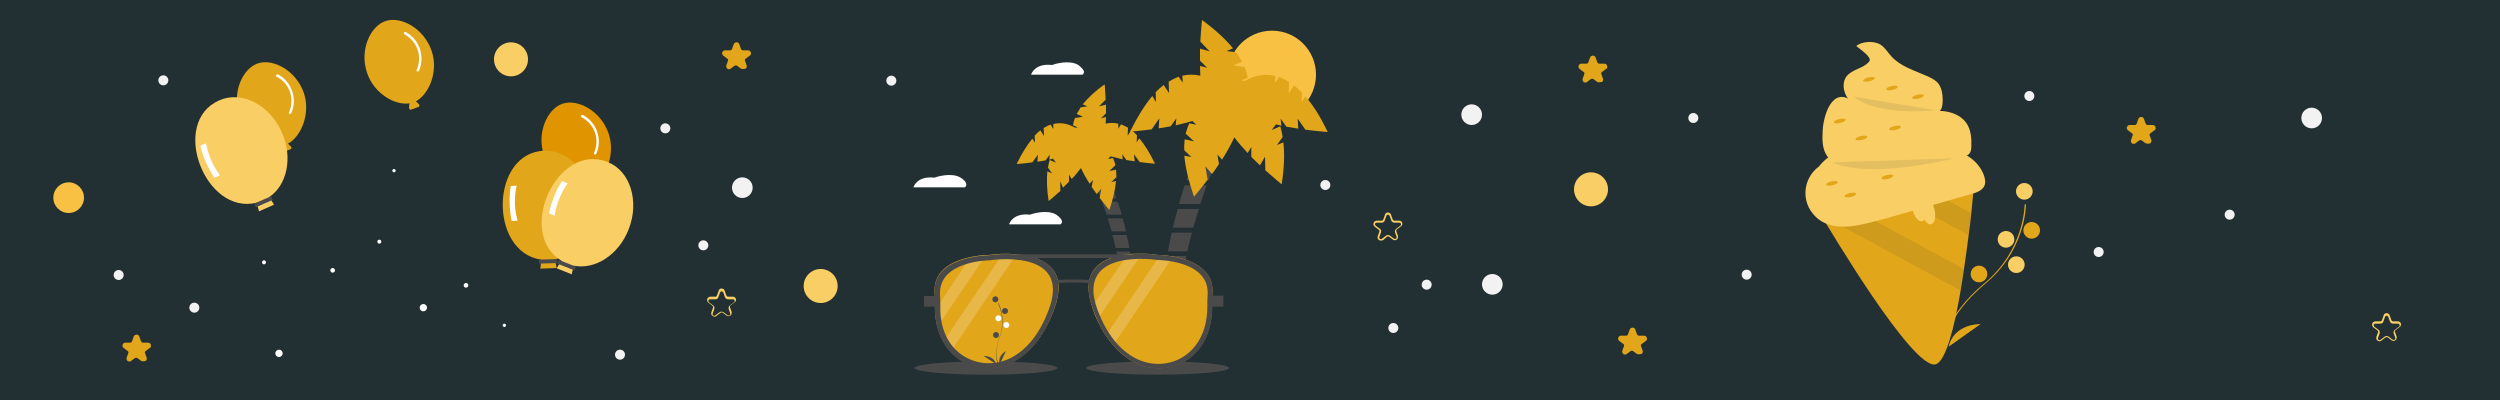
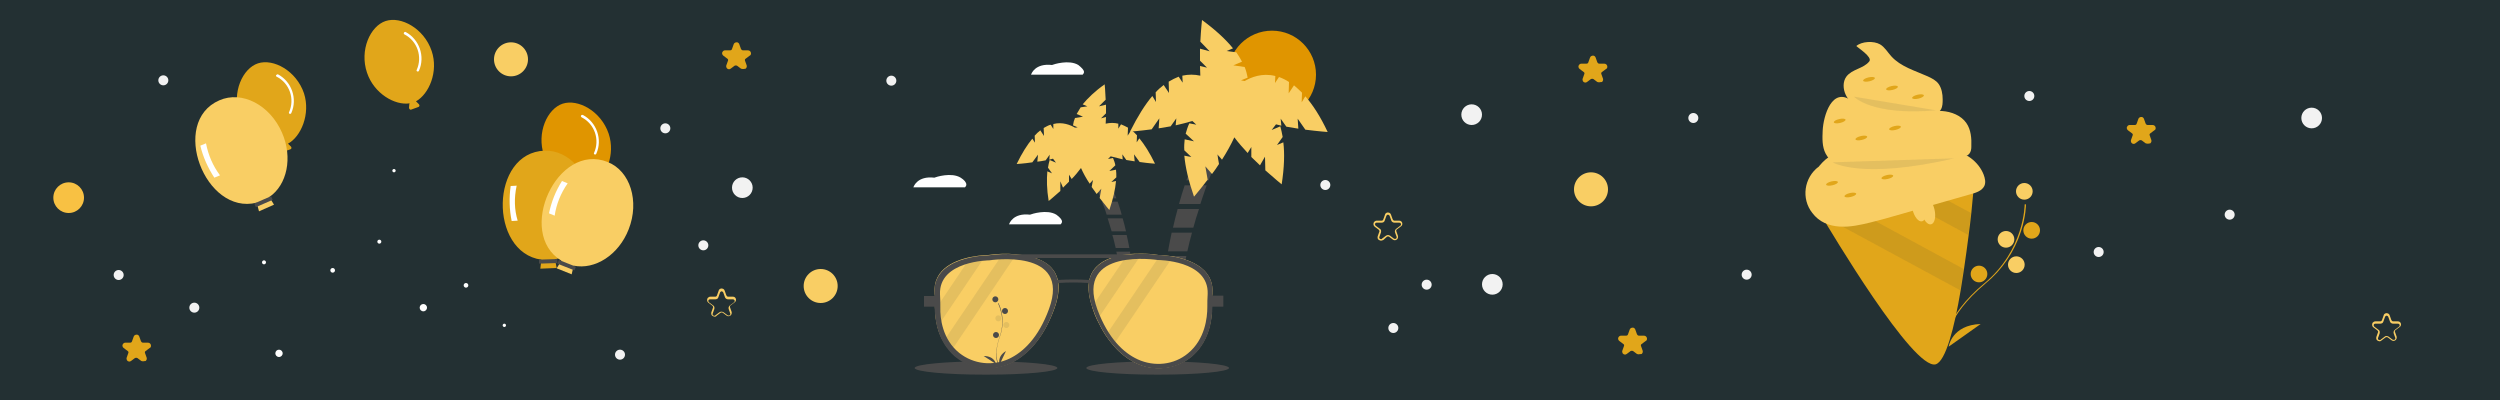
<svg xmlns="http://www.w3.org/2000/svg" version="1.1" id="Ebene_1" x="0px" y="0px" viewBox="0 0 750 120" style="enable-background:new 0 0 750 120;" xml:space="preserve">
  <style type="text/css">
	.st0{fill:#233033;}
	.st1{fill:#F9CE64;}
	.st2{fill:#F2F2F2;}
	.st3{fill:#F8C143;}
	.st4{fill:#E1A61A;}
	.st5{opacity:0.1;fill:#233033;enable-background:new    ;}
- 	.st6{fill:#4A4A4A;}
- 	.st7{opacity:0.2;fill:#FFFFFF;enable-background:new    ;}
+ 	.st6{fill:#E09500;}
+ 	.st7{fill:#4A4A4A;}
	.st8{fill:#FFFFFF;}
- 	.st9{fill:#E09500;}
</style>
  <rect class="st0" width="750" height="120" />
  <circle class="st1" cx="153.3" cy="17.8" r="5.1" />
  <circle class="st2" cx="222.7" cy="56.3" r="3.1" />
  <circle class="st2" cx="58.3" cy="92.3" r="1.5" />
  <circle class="st2" cx="199.6" cy="38.5" r="1.5" />
  <circle class="st2" cx="608.8" cy="28.8" r="1.5" />
  <circle class="st2" cx="267.4" cy="24.2" r="1.5" />
  <circle class="st2" cx="186" cy="106.4" r="1.5" />
  <circle class="st2" cx="211" cy="73.6" r="1.5" />
  <circle class="st2" cx="35.6" cy="82.5" r="1.5" />
  <circle class="st2" cx="49" cy="24.1" r="1.5" />
  <circle class="st3" cx="20.6" cy="59.3" r="4.6" />
  <circle class="st2" cx="441.5" cy="34.4" r="3.1" />
  <circle class="st2" cx="629.6" cy="75.6" r="1.5" />
  <circle class="st2" cx="668.9" cy="64.4" r="1.5" />
  <circle class="st1" cx="246.2" cy="85.8" r="5.1" />
  <circle class="st2" cx="693.5" cy="35.4" r="3.1" />
  <circle class="st2" cx="447.7" cy="85.3" r="3.1" />
  <circle class="st1" cx="477.3" cy="56.8" r="5.1" />
  <circle class="st2" cx="397.6" cy="55.5" r="1.5" />
  <circle class="st2" cx="418" cy="98.4" r="1.5" />
  <circle class="st2" cx="428" cy="85.4" r="1.5" />
  <circle class="st2" cx="508" cy="35.4" r="1.5" />
  <circle class="st2" cx="524" cy="82.4" r="1.5" />
  <g>
    <path class="st4" d="M592.4,53.4c0,0-0.4,4.3-1,10.5c-0.2,2-0.5,4.2-0.8,6.6c-0.4,3.3-0.9,6.7-1.4,10.2c-0.3,2.2-0.7,4.3-1,6.4   c-1.9,11.3-4.5,21.3-7.5,22.2c-6.7,1.8-31.6-40.1-34.4-44.8c-0.2-0.3-0.2-0.4-0.2-0.4L592.4,53.4z" />
    <path class="st5" d="M591.3,63.9c-0.2,2-0.5,4.2-0.8,6.6l-21.6-11.7l9-2.1L591.3,63.9z" />
    <path class="st5" d="M589.1,80.7c-0.3,2.2-0.7,4.3-1,6.4l-41.8-22.6c-0.2-0.3-0.2-0.4-0.2-0.4l8.7-2L589.1,80.7z" />
    <path class="st1" d="M560.8,18.4c-1.7,2.2-5.2,2.3-6.9,4.6c-1.1,1.5-1,3.7-0.2,5.4c0.8,1.7,2.2,3.1,3.6,4.4   c0.9,0.9,1.9,1.8,3.1,2.4c1.6,0.8,3.5,0.9,5.4,1c4,0,8-0.3,11.9-1c1.7-0.3,3.7-0.9,4.6-2.4c0.5-0.9,0.5-2,0.5-3   c0-1.6-0.3-3.3-1.2-4.6c-0.8-1.1-2-1.7-3.3-2.3c-3.8-1.7-8.1-2.9-10.9-6c-1.1-1.2-2-2.8-3.4-3.6c-1.9-1.1-5.5-0.9-7.1,0.5   C557.3,14.3,561.8,17.1,560.8,18.4z" />
    <path class="st1" d="M546.8,39.2c-0.1,2.3-0.2,4.8,0.9,6.9c1.4,2.7,4.4,4.3,7.5,4.8c3.1,0.4,6.1-0.2,9.1-0.7l15.8-3   c2-0.4,4-0.8,6-0.5c1.7,0.2,3.7,0.7,4.7-0.6c0.5-0.6,0.6-1.4,0.6-2.1c0.1-2.5-0.1-5.1-1.5-7.1c-1.6-2.3-4.5-3.4-7.3-3.6   c-2.8-0.2-5.6,0.4-8.4,0.7c-2.8,0.3-5.7,0.4-8.6,0.3c-2.4-0.1-4.8-0.5-6.9-1.7c-1.1-0.7-2-1.6-3.1-2.3   C549.6,25.8,547,34.8,546.8,39.2z" />
    <path class="st1" d="M545.6,50c-4.4,3.3-5.3,9.6-1.9,13.9c1,1.3,2.2,2.3,3.7,3c2.8,1.3,6.1,1.3,9.2,0.8c3-0.5,5.9-1.3,8.9-2.1   l25.9-7.4c1.5-0.4,3.2-1,3.9-2.4c0.5-1.1,0.2-2.3-0.2-3.4c-1.5-3.9-5.5-6.9-9.7-7.2c-1.6-0.1-3.2,0.1-4.8,0.3L569.1,47   c-1.5,0.2-3.1,0.4-4.6,0.3c-4.7-0.2-9.5-2.8-13.9-1.2c-3,1.1-5.1,3.8-6.8,6.5" />
    <path class="st5" d="M556.2,29c0,0,5.2,5.8,24.6,4.1" />
    <path class="st5" d="M549.8,48.7c0,0,8.4,5.3,36.5-1.2" />
-     <ellipse transform="matrix(0.9745 -0.2244 0.2244 0.9745 8.9587 126.4282)" class="st4" cx="560.7" cy="23.8" rx="1.8" ry="0.6" />
-     <ellipse transform="matrix(0.9745 -0.2244 0.2244 0.9745 8.5511 128.0426)" class="st4" cx="567.6" cy="26.4" rx="1.8" ry="0.6" />
-     <ellipse transform="matrix(0.9745 -0.2244 0.2244 0.9745 8.1666 129.8592)" class="st4" cx="575.4" cy="29" rx="1.8" ry="0.6" />
-     <ellipse transform="matrix(0.9745 -0.2244 0.2244 0.9745 5.9293 124.772)" class="st4" cx="551.9" cy="36.3" rx="1.8" ry="0.6" />
-     <ellipse transform="matrix(0.9745 -0.2244 0.2244 0.9745 5.8813 128.5508)" class="st4" cx="568.5" cy="38.4" rx="1.8" ry="0.6" />
-     <ellipse transform="matrix(0.9745 -0.2244 0.2244 0.9745 1.6744 124.7329)" class="st4" cx="549.6" cy="55" rx="1.8" ry="0.6" />
-     <ellipse transform="matrix(0.9745 -0.2244 0.2244 0.9745 4.9507 126.3607)" class="st4" cx="558.4" cy="41.4" rx="1.8" ry="0.6" />
-     <ellipse transform="matrix(0.9745 -0.2244 0.2244 0.9745 1.0293 126.0563)" class="st4" cx="555.1" cy="58.5" rx="1.8" ry="0.6" />
+     <ellipse transform="matrix(0.9745 -0.2244 0.2244 0.9745 8.9587 126.4281)" class="st4" cx="560.7" cy="23.8" rx="1.8" ry="0.6" />
+     <ellipse transform="matrix(0.9745 -0.2244 0.2244 0.9745 8.5513 128.0427)" class="st4" cx="567.6" cy="26.4" rx="1.8" ry="0.6" />
+     <ellipse transform="matrix(0.9745 -0.2244 0.2244 0.9745 8.1667 129.8593)" class="st4" cx="575.4" cy="29" rx="1.8" ry="0.6" />
+     <ellipse transform="matrix(0.9745 -0.2244 0.2244 0.9745 5.9293 124.7721)" class="st4" cx="551.9" cy="36.3" rx="1.8" ry="0.6" />
+     <ellipse transform="matrix(0.9745 -0.2244 0.2244 0.9745 5.8814 128.5507)" class="st4" cx="568.5" cy="38.4" rx="1.8" ry="0.6" />
+     <ellipse transform="matrix(0.9745 -0.2244 0.2244 0.9745 1.6743 124.7329)" class="st4" cx="549.6" cy="55" rx="1.8" ry="0.6" />
+     <ellipse transform="matrix(0.9745 -0.2244 0.2244 0.9745 4.9506 126.3608)" class="st4" cx="558.4" cy="41.4" rx="1.8" ry="0.6" />
+     <ellipse transform="matrix(0.9745 -0.2244 0.2244 0.9745 1.0292 126.0564)" class="st4" cx="555.1" cy="58.5" rx="1.8" ry="0.6" />
    <ellipse transform="matrix(0.9745 -0.2244 0.2244 0.9745 2.524 128.4095)" class="st4" cx="566.2" cy="53.1" rx="1.8" ry="0.6" />
-     <ellipse transform="matrix(0.9745 -0.2244 0.2244 0.9745 0.6794 130.7784)" class="st1" cx="575.7" cy="62.4" rx="2" ry="4.1" />
-     <ellipse transform="matrix(0.9745 -0.2244 0.2244 0.9745 0.5464 131.4074)" class="st1" cx="578.4" cy="63.3" rx="2" ry="4.1" />
+     <ellipse transform="matrix(0.9745 -0.2244 0.2244 0.9745 0.6794 130.7785)" class="st1" cx="575.7" cy="62.4" rx="2" ry="4.1" />
+     <ellipse transform="matrix(0.9745 -0.2244 0.2244 0.9745 0.5463 131.4073)" class="st1" cx="578.4" cy="63.3" rx="2" ry="4.1" />
    <path class="st4" d="M583.4,103.1c0-0.1,0-2.1,1.4-5.3c1.4-3,4.3-7.7,10.6-12.9c11.9-9.9,12-23.4,12-23.6h0.4c0,0,0,3.5-1.5,8.1   c-2,6.2-5.7,11.6-10.7,15.7c-11.9,9.9-11.9,17.9-11.9,18C583.7,103.1,583.4,103.1,583.4,103.1z" />
    <ellipse class="st1" cx="607.3" cy="57.4" rx="2.5" ry="2.5" />
    <ellipse class="st4" cx="609.5" cy="69.1" rx="2.5" ry="2.5" />
    <ellipse class="st1" cx="601.8" cy="71.8" rx="2.5" ry="2.5" />
    <ellipse class="st1" cx="604.9" cy="79.4" rx="2.5" ry="2.5" />
    <ellipse class="st4" cx="593.7" cy="82.2" rx="2.5" ry="2.5" />
    <path class="st4" d="M584.6,104c0,0,0.9-6.5,9.6-6.8L584.6,104z" />
    <path class="st4" d="M582.1,102.3c0,0,2.2-6.2-5.3-10.5L582.1,102.3z" />
  </g>
  <path class="st4" d="M222.8,20.7c-0.2,0-0.4-0.1-0.5-0.1l-1.2-0.9c-0.2-0.1-0.5-0.1-0.7,0l-1.2,0.9c-0.4,0.3-0.9,0.2-1.2-0.2  c-0.1-0.2-0.2-0.5-0.1-0.8l0.5-1.4c0.1-0.2,0-0.5-0.2-0.6l-1.2-0.9c-0.4-0.3-0.5-0.9-0.2-1.2c0.1-0.2,0.4-0.4,0.7-0.4h1.5  c0.3,0,0.5-0.1,0.6-0.4l0.5-1.4c0.1-0.4,0.6-0.7,1.1-0.6c0.3,0.1,0.5,0.3,0.6,0.6l0.5,1.4c0.1,0.2,0.3,0.4,0.6,0.4h1.5  c0.5,0,0.9,0.4,0.9,0.9c0,0.3-0.1,0.6-0.4,0.7l-1.2,0.9c-0.2,0.1-0.3,0.4-0.2,0.6l0.5,1.4c0.1,0.4,0,0.7-0.3,1  C223.2,20.7,223,20.7,222.8,20.7z" />
  <path class="st4" d="M42.9,108.4c-0.2,0-0.4-0.1-0.5-0.1l-1.2-0.9c-0.2-0.1-0.5-0.1-0.7,0l-1.2,0.9c-0.4,0.3-0.9,0.2-1.2-0.2  c-0.1-0.2-0.2-0.5-0.1-0.8l0.5-1.4c0.1-0.2,0-0.5-0.2-0.6l-1.2-0.9c-0.4-0.3-0.5-0.9-0.2-1.2c0.1-0.2,0.4-0.4,0.7-0.4H39  c0.3,0,0.5-0.1,0.6-0.4l0.5-1.4c0.1-0.4,0.6-0.7,1.1-0.6c0.3,0.1,0.5,0.3,0.6,0.6l0.5,1.4c0.1,0.2,0.3,0.4,0.6,0.4h1.5  c0.5,0,0.9,0.4,0.9,0.9c0,0.3-0.1,0.6-0.4,0.7l-1.2,0.9c-0.2,0.1-0.3,0.4-0.2,0.6l0.5,1.4c0.1,0.4,0,0.7-0.3,1  C43.3,108.3,43.1,108.4,42.9,108.4z" />
  <path class="st4" d="M479.7,24.7c-0.2,0-0.4-0.1-0.5-0.1l-1.2-0.9c-0.2-0.1-0.5-0.1-0.7,0l-1.2,0.9c-0.4,0.3-0.9,0.2-1.2-0.2  c-0.1-0.2-0.2-0.5-0.1-0.8l0.5-1.4c0.1-0.2,0-0.5-0.2-0.6l-1.2-0.9c-0.4-0.3-0.5-0.9-0.2-1.2c0.1-0.2,0.4-0.4,0.7-0.4h1.5  c0.3,0,0.5-0.1,0.6-0.4l0.5-1.4c0.1-0.4,0.6-0.7,1.1-0.6c0.3,0.1,0.5,0.3,0.6,0.6l0.5,1.4c0.1,0.2,0.3,0.4,0.6,0.4h1.5  c0.5,0,0.9,0.4,0.9,0.9c0,0.3-0.1,0.6-0.4,0.7l-1.2,0.9c-0.2,0.1-0.3,0.4-0.2,0.6l0.5,1.4c0.1,0.4,0,0.7-0.3,1  C480.1,24.6,479.9,24.7,479.7,24.7z" />
  <path class="st1" d="M214.4,95c-0.2,0-0.4-0.1-0.6-0.2c-0.4-0.2-0.5-0.6-0.4-1.1l0.5-1.4c0.1-0.2,0-0.4-0.2-0.6l-1.2-0.9  c-0.4-0.3-0.5-0.9-0.2-1.4c0.2-0.2,0.5-0.4,0.8-0.4h1.5c0.2,0,0.4-0.1,0.5-0.4l0.5-1.4c0.1-0.5,0.7-0.8,1.2-0.6  c0.3,0.1,0.5,0.3,0.6,0.6l0.5,1.4c0.1,0.2,0.3,0.4,0.5,0.4h1.5c0.5,0,0.9,0.4,0.9,0.9c0,0.3-0.1,0.6-0.4,0.8l-1.2,0.9  c-0.2,0.1-0.3,0.4-0.2,0.6l0.5,1.4c0.1,0.5-0.1,1-0.6,1.2c-0.3,0.1-0.6,0.1-0.9-0.1l-1.2-0.9c-0.2-0.1-0.4-0.1-0.6,0l-1.2,0.9  C214.8,95,214.6,95,214.4,95z M216.5,93.5c0.2,0,0.4,0.1,0.6,0.2l1.2,0.9c0.2,0.1,0.6,0.1,0.7-0.1c0.1-0.1,0.1-0.3,0.1-0.4l-0.5-1.4  c-0.1-0.4,0-0.8,0.4-1.1l1.2-0.9c0.2-0.1,0.3-0.5,0.1-0.7c-0.1-0.1-0.2-0.2-0.4-0.2h-1.5c-0.4,0-0.8-0.3-0.9-0.6l-0.5-1.4  c-0.1-0.3-0.4-0.4-0.6-0.4c-0.1,0.1-0.3,0.1-0.4,0.4l-0.5,1.4c-0.1,0.4-0.5,0.6-0.9,0.6H213c-0.3,0-0.5,0.2-0.5,0.5  c0,0.1,0.1,0.3,0.2,0.4l1.2,0.9c0.4,0.2,0.5,0.6,0.4,1.1l-0.5,1.4c-0.1,0.3,0.1,0.6,0.4,0.6c0.1,0.1,0.4,0,0.4-0.1l1.2-0.9  C216.1,93.5,216.3,93.5,216.5,93.5z" />
  <path class="st1" d="M414.3,72.2c-0.2,0-0.4-0.1-0.6-0.2c-0.4-0.2-0.5-0.6-0.4-1.1l0.5-1.4c0.1-0.2,0-0.4-0.2-0.6l-1.2-0.9  c-0.4-0.3-0.5-0.9-0.2-1.4c0.2-0.2,0.5-0.4,0.8-0.4h1.5c0.2,0,0.4-0.1,0.5-0.4l0.5-1.4c0.1-0.5,0.7-0.8,1.2-0.6  c0.3,0.1,0.5,0.3,0.6,0.6l0.5,1.4c0.1,0.2,0.3,0.4,0.5,0.4h1.5c0.5,0,0.9,0.4,0.9,0.9c0,0.3-0.1,0.6-0.4,0.8l-1.2,0.9  c-0.2,0.1-0.3,0.4-0.2,0.6l0.5,1.4c0.1,0.5-0.1,1-0.6,1.2c-0.3,0.1-0.6,0.1-0.9-0.1l-1.2-0.9c-0.2-0.1-0.4-0.1-0.6,0l-1.1,1  C414.7,72.1,414.5,72.2,414.3,72.2z M416.4,70.5c0.2,0,0.4,0.1,0.6,0.2l1.2,0.9c0.2,0.1,0.6,0.1,0.7-0.1c0.1-0.1,0.1-0.3,0.1-0.4  l-0.5-1.4c-0.1-0.4,0-0.8,0.4-1.1l1.2-0.9c0.2-0.1,0.3-0.5,0.1-0.7c-0.1-0.1-0.2-0.2-0.4-0.2h-1.5c-0.4,0-0.8-0.3-0.9-0.6l-0.5-1.4  c-0.1-0.3-0.4-0.4-0.6-0.4c-0.1,0.1-0.3,0.1-0.4,0.4l-0.5,1.4c-0.1,0.4-0.5,0.6-0.9,0.6H413c-0.3,0-0.5,0.2-0.5,0.5  c0,0.1,0.1,0.3,0.2,0.4l1.2,0.9c0.4,0.2,0.5,0.6,0.4,1.1l-0.5,1.4c-0.1,0.3,0.1,0.6,0.4,0.6c0.1,0.1,0.4,0,0.4-0.1l1.2-0.9  C416,70.6,416.2,70.5,416.4,70.5z" />
  <path class="st4" d="M491.6,106.3c-0.2,0-0.4-0.1-0.5-0.1l-1.2-0.9c-0.2-0.1-0.5-0.1-0.7,0l-1.2,0.9c-0.4,0.3-0.9,0.2-1.2-0.2  c-0.1-0.2-0.2-0.5-0.1-0.8l0.5-1.4c0.1-0.2,0-0.5-0.2-0.6l-1.2-0.9c-0.4-0.3-0.5-0.9-0.2-1.2c0.1-0.2,0.4-0.4,0.7-0.4h1.5  c0.3,0,0.5-0.1,0.6-0.4l0.5-1.4c0.1-0.4,0.6-0.7,1.1-0.6c0.3,0.1,0.5,0.3,0.6,0.6l0.5,1.4c0.1,0.2,0.3,0.4,0.6,0.4h1.5  c0.5,0,0.9,0.4,0.9,0.9c0,0.3-0.1,0.6-0.4,0.7l-1.2,0.9c-0.2,0.1-0.3,0.4-0.2,0.6l0.5,1.4c0.1,0.4,0,0.7-0.3,1  C491.9,106.2,491.8,106.3,491.6,106.3z" />
  <path class="st4" d="M644.2,43.1c-0.2,0-0.4-0.1-0.5-0.1l-1.2-0.9c-0.2-0.1-0.5-0.1-0.7,0l-1.2,0.9c-0.4,0.3-0.9,0.2-1.2-0.2  c-0.1-0.2-0.2-0.5-0.1-0.8l0.5-1.4c0.1-0.2,0-0.5-0.2-0.6l-1.2-0.9c-0.4-0.3-0.5-0.9-0.2-1.2c0.1-0.2,0.4-0.4,0.7-0.4h1.5  c0.3,0,0.5-0.1,0.6-0.4l0.5-1.4c0.1-0.4,0.6-0.7,1.1-0.6c0.3,0.1,0.5,0.3,0.6,0.6l0.5,1.4c0.1,0.2,0.3,0.4,0.6,0.4h1.5  c0.5,0,0.9,0.4,0.9,0.9c0,0.3-0.1,0.6-0.4,0.7l-1.2,0.9c-0.2,0.1-0.3,0.4-0.2,0.6l0.5,1.4c0.1,0.4,0,0.7-0.3,1  C644.6,43.1,644.5,43.1,644.2,43.1z" />
  <path class="st1" d="M713.9,102.4c-0.2,0-0.4-0.1-0.6-0.2c-0.4-0.2-0.5-0.6-0.4-1.1l0.5-1.4c0.1-0.2,0-0.4-0.2-0.6l-1.2-0.9  c-0.4-0.3-0.5-0.9-0.2-1.4c0.2-0.2,0.5-0.4,0.8-0.4h1.5c0.2,0,0.4-0.1,0.5-0.4l0.5-1.4c0.1-0.5,0.7-0.8,1.2-0.6  c0.3,0.1,0.5,0.3,0.6,0.6l0.5,1.4c0.1,0.2,0.3,0.4,0.5,0.4h1.5c0.5,0,0.9,0.4,0.9,0.9c0,0.3-0.1,0.6-0.4,0.8l-1.2,0.9  c-0.2,0.1-0.3,0.4-0.2,0.6l0.5,1.4c0.1,0.5-0.1,1-0.6,1.2c-0.3,0.1-0.6,0.1-0.9-0.1l-1.2-0.9c-0.2-0.1-0.4-0.1-0.6,0l-1.2,0.9  C714.3,102.3,714.1,102.4,713.9,102.4z M716,100.8c0.2,0,0.4,0.1,0.6,0.2l1.2,0.9c0.2,0.1,0.6,0.1,0.7-0.1c0.1-0.1,0.1-0.3,0.1-0.4  l-0.5-1.4c-0.1-0.4,0-0.8,0.4-1.1l1.2-0.9c0.2-0.1,0.3-0.5,0.1-0.7c-0.1-0.1-0.2-0.2-0.4-0.2h-1.5c-0.4,0-0.8-0.3-0.9-0.6l-0.5-1.4  c-0.1-0.3-0.4-0.4-0.6-0.4c-0.1,0.1-0.3,0.1-0.4,0.4l-0.5,1.4c-0.1,0.4-0.5,0.6-0.9,0.6h-1.5c-0.3,0-0.5,0.2-0.5,0.5  c0,0.1,0.1,0.3,0.2,0.4l1.2,0.9c0.4,0.2,0.5,0.6,0.4,1.1l-0.5,1.4c-0.1,0.3,0.1,0.6,0.4,0.6c0.1,0.1,0.4,0,0.4-0.1l1.2-0.9  C715.6,100.8,715.8,100.8,716,100.8z" />
  <g>
-     <circle class="st3" cx="381.6" cy="22.4" r="13.2" />
-     <path class="st6" d="M349.1,83.9c-0.2,1.9-0.4,3.8-0.6,5.6h5.3c0.2-1.9,0.4-3.7,0.7-5.6H349.1z" />
-     <path class="st6" d="M353.5,103.7c-0.1-1.9-0.2-3.7-0.1-5.6H348c-0.1,2.1-0.1,4-0.1,5.6H353.5z" />
-     <path class="st6" d="M362.6,54.1c4.4-11.8,8.7-19.7,8.7-19.7l-4.5-2.7c-4.7,7.1-8.2,14.7-10.9,22.4L362.6,54.1z" />
-     <path class="st6" d="M348.4,91c-0.2,2-0.3,3.9-0.4,5.6h5.3c0.1-1.9,0.2-3.7,0.3-5.6H348.4z" />
-     <path class="st6" d="M350.2,76.8c-0.3,1.9-0.6,3.8-0.9,5.6h5.5c0.3-1.9,0.7-3.7,1.1-5.6H350.2z" />
-     <path class="st6" d="M355.4,55.6c-0.6,1.9-1.2,3.7-1.7,5.6h6.4c0.6-1.9,1.3-3.8,1.9-5.6H355.4z" />
-     <path class="st6" d="M351.5,69.8c-0.4,1.9-0.8,3.8-1.1,5.6h5.8c0.4-1.9,0.9-3.8,1.4-5.6H351.5z" />
-     <path class="st6" d="M347.8,105.1c0,2.4,0.1,3.8,0.1,3.8l-0.1,1.1h6.3c-0.3-1.6-0.4-3.2-0.6-4.9H347.8z" />
-     <path class="st6" d="M353.3,62.7c-0.5,1.9-1,3.7-1.4,5.6h6.1c0.5-1.9,1.1-3.8,1.7-5.6H353.3z" />
-     <path class="st4" d="M398.3,39.6c-2.2-4.7-4.5-8.2-6.7-10.7l-1.1,1.8l0.1-2.9c-0.8-0.8-1.6-1.5-2.4-2.2l-1.6,2.4l0.1-3.4   c-0.9-0.6-1.9-1.1-3-1.5l-1.2,1.8l0.1-2.1c-4-1-7.3,0.4-9.2,1.5l-1.1-0.2l2-0.8c-0.2-1.1-0.5-2.2-0.9-3.2l-3.4-0.5l2.6-1.1   c-0.5-1-1.1-1.9-1.7-2.8l-2.9-0.4l1.9-0.8c-2.1-2.6-5.2-5.5-9.3-8.5c0,0-0.3,2.7-0.5,6.5l2.8,2.9l-2.9-0.8c0,1.2,0,2.4,0,3.6   l2.1,2.1l-2.1-0.5c0,1,0.1,1.9,0.1,2.9c-1.8-0.4-3.6-0.4-5.4,0l0.1,2.1l-1.2-1.8c-1,0.4-2,0.9-3,1.5l0.1,3.4l-1.6-2.4   c-0.9,0.7-1.7,1.4-2.4,2.2l0.1,2.9l-1.1-1.8c-2.2,2.6-4.4,6.1-6.7,10.7c0,0,2.7-0.2,6.5-0.7l2.3-3.3l-0.2,3   c1.1-0.2,2.3-0.4,3.6-0.6l1.7-2.4l-0.2,2.1c1.7-0.4,3.4-0.8,5-1.3l1.2,1.1l-2.1-0.4c-0.5,1-0.8,2.1-1.1,3.1l2.5,2.3l-2.8-0.6   c-0.1,1.1-0.2,2.2-0.1,3.3l2.1,2l-2.1-0.4c0.3,3.4,1.2,7.4,2.9,12.3c0,0,1.8-2.1,4.1-5.1l-0.7-4l2,2.3c0.7-0.9,1.4-1.9,2.1-3   l-0.5-2.9l1.4,1.6c1.4-2.2,2.7-4.5,3.7-6.7c1.2,1.6,2.6,3.2,4,4.7l1.1-1.8v3c0.9,0.9,1.8,1.7,2.6,2.5l1.5-2.6l0.1,4.1   c2.8,2.5,4.9,4.2,4.9,4.2c0.8-5.1,0.9-9.3,0.5-12.6l-1.9,0.8l1.7-2.4c-0.2-1.1-0.4-2.1-0.7-3.2l-2.6,1.1l1.3-1.7   c0.5,0.1,1.1,0.3,1.6,0.4l-0.2-2.1l1.7,2.4c1.2,0.2,2.4,0.4,3.6,0.6l-0.2-3l2.3,3.3C395.5,39.4,398.3,39.6,398.3,39.6z" />
-     <path class="st6" d="M339.7,80.5c0.2,1.4,0.3,2.7,0.4,3.9h-3.7c-0.1-1.3-0.3-2.6-0.5-3.9H339.7z" />
-     <path class="st6" d="M336.7,94.4c0.1-1.3,0.1-2.6,0.1-3.9h3.8c0.1,1.5,0.1,2.8,0.1,3.9H336.7z" />
-     <path class="st6" d="M330.2,59.5c-3.1-8.3-6.2-13.9-6.2-13.9l3.2-1.9c3.3,5,5.8,10.4,7.7,15.8C334.9,59.5,330.2,59.5,330.2,59.5z" />
-     <path class="st6" d="M340.2,85.5c0.1,1.4,0.2,2.7,0.3,3.9h-3.8c0-1.3-0.1-2.6-0.2-3.9H340.2z" />
-     <path class="st6" d="M339,75.5c0.2,1.4,0.4,2.7,0.6,3.9h-3.9c-0.2-1.3-0.5-2.6-0.8-3.9H339z" />
-     <path class="st6" d="M335.3,60.5c0.4,1.3,0.9,2.6,1.2,3.9H332c-0.4-1.4-0.9-2.7-1.4-3.9H335.3z" />
-     <path class="st6" d="M338,70.5c0.3,1.3,0.6,2.7,0.8,3.9h-4.1c-0.3-1.3-0.6-2.7-1-3.9H338z" />
-     <path class="st6" d="M340.6,95.5c0,1.7-0.1,2.7-0.1,2.7V99h-4.4c0.2-1.1,0.3-2.3,0.4-3.4L340.6,95.5z" />
-     <path class="st6" d="M336.8,65.5c0.4,1.3,0.7,2.6,1,3.9h-4.3c-0.4-1.3-0.8-2.7-1.2-3.9H336.8z" />
-     <path class="st4" d="M305,49.2c1.6-3.3,3.2-5.8,4.7-7.6l0.8,1.2l-0.1-2.1c0.5-0.6,1.1-1.1,1.7-1.6l1.1,1.7l-0.1-2.4   c0.7-0.4,1.4-0.8,2.1-1l0.8,1.3v-1.5c2.8-0.7,5.1,0.3,6.5,1.1l0.8-0.1l-1.4-0.6c0.1-0.8,0.3-1.5,0.6-2.2l2.4-0.4l-1.9-0.8   c0.4-0.7,0.8-1.3,1.2-2l2-0.3l-1.4-0.6c1.5-1.8,3.6-3.9,6.6-6c0,0,0.2,1.9,0.3,4.6l-2,2l2.1-0.5c0,0.8,0,1.7,0,2.6l-1.5,1.5   l1.5-0.4c0,0.7-0.1,1.3-0.1,2c1.3-0.3,2.6-0.3,3.8,0v1.5l0.8-1.3c0.7,0.3,1.4,0.6,2.1,1l-0.1,2.4l1.1-1.7c0.6,0.5,1.2,1,1.7,1.6   l-0.1,2.1l0.8-1.2c1.5,1.8,3.1,4.3,4.7,7.6c0,0-1.9-0.1-4.6-0.5l-1.7-2.3l0.2,2.1c-0.8-0.1-1.7-0.3-2.5-0.4l-1.2-1.7l0.1,1.5   c-1.2-0.3-2.4-0.6-3.6-0.9l-0.8,0.8l1.5-0.3c0.3,0.7,0.6,1.5,0.7,2.2l-1.8,1.7l2-0.4c0.1,0.8,0.1,1.5,0.1,2.3l-1.5,1.4l1.4-0.3   c-0.2,2.4-0.8,5.2-2,8.7c0,0-1.3-1.5-2.9-3.6l0.5-2.8l-1.4,1.6c-0.5-0.7-1-1.4-1.5-2.1l0.4-2.1l-1,1.1c-1-1.5-1.9-3.1-2.6-4.7   c-0.9,1.2-1.8,2.3-2.8,3.3l-0.8-1.3v2.1c-0.6,0.6-1.2,1.2-1.8,1.8l-0.8-1.9v2.9c-2,1.8-3.5,3-3.5,3c-0.6-3.6-0.6-6.5-0.4-8.9   l1.4,0.6l-1.2-1.7c0.1-0.8,0.3-1.5,0.5-2.3l1.9,0.8l-0.9-1.2c-0.4,0.1-0.8,0.2-1.1,0.3l0.1-1.5l-1.2,1.7c-0.9,0.2-1.7,0.3-2.5,0.4   l0.2-2.1l-1.7,2.3C307,49.1,305,49.2,305,49.2z" />
-     <ellipse class="st6" cx="295.8" cy="110.4" rx="21.4" ry="2" />
-     <ellipse class="st6" cx="347.3" cy="110.4" rx="21.4" ry="2" />
-     <path class="st4" d="M363.5,89.7c0,0,1.5,10.7-5.9,17.1c-4.8,4.1-11.6,4.8-17.3,1.9c-2.1-1.1-4.3-2.7-6.4-5.2   c-0.8-0.9-1.5-1.9-2.2-2.9c-1-1.5-1.8-3.1-2.6-4.7c-0.5-1-0.9-2.1-1.3-3.3c-0.1-0.2-0.2-0.4-0.2-0.7c-3.8-11.4,3.6-14.8,10.5-15.6   c1.4-0.2,2.9-0.2,4.3-0.2c1.7,0,3.4,0.1,5.1,0.4c0,0,0.1,0,0.4,0c1.3,0.1,2.6,0.2,3.9,0.4C357.2,77.9,365.3,80.8,363.5,89.7z" />
-     <path class="st4" d="M316.3,92.6c-3.4,9.3-8.3,13.8-12.5,16c-5.6,2.9-12.5,2.2-17.3-1.9c-0.5-0.4-0.9-0.8-1.3-1.3   c-0.8-0.9-1.6-1.9-2.2-3c-0.8-1.4-1.4-2.8-1.8-4.4c-0.4-1.7-0.7-3.4-0.7-5.1c-0.1-1.1,0-2.2,0.1-3.3c-1.7-8.4,5.3-11.4,10.6-12.5   c1.5-0.3,3.1-0.5,4.6-0.6c0.5,0,0.7,0,0.7,0c2.8-0.4,5.6-0.5,8.3-0.2C312.2,76.9,320.9,80,316.3,92.6z" />
-     <path class="st7" d="M295.8,76.5l-14.6,21.6c-0.4-1.7-0.7-3.4-0.7-5.1l10.7-15.9C292.7,76.8,294.3,76.6,295.8,76.5z" />
-     <path class="st7" d="M304.9,76.3l-19.7,29.2c-0.8-0.9-1.6-1.9-2.2-3l17.8-26.3C302.2,76.1,303.5,76.2,304.9,76.3z" />
-     <path class="st7" d="M342.5,76.2l-13.3,19.7c-0.5-1-0.9-2.1-1.3-3.3c-0.1-0.2-0.2-0.4-0.2-0.7l10.5-15.5   C339.6,76.2,341,76.1,342.5,76.2z" />
-     <path class="st7" d="M351.9,77L334,103.5c-0.8-0.9-1.5-1.9-2.2-2.9l16.2-24C349.3,76.6,350.6,76.7,351.9,77z" />
-     <path class="st6" d="M367,88.7h-3.3c1.5-12-16.1-12.2-16.1-12.2c-2.8-0.4-5.6-0.5-8.4-0.2l0,0h-34.4l0,0c-2.8-0.2-5.5-0.1-8.3,0.3   c0,0-17.6,0.1-16.1,12.2h-3.2V92h3.2c0,3.5,0.7,10.3,6,14.9c4.8,4.1,11.6,4.8,17.3,1.9c4.3-2.2,9.2-6.8,12.5-16   c1.2-3.2,1.5-5.8,1.2-7.9c3.1-0.2,6.2-0.2,9.3,0c-0.3,2.1,0,4.7,1.2,7.9c3.4,9.3,8.3,13.8,12.5,16c5.6,2.9,12.5,2.2,17.3-1.9   c5.3-4.6,6-11.4,6-14.9h3.3V88.7z M314.7,92.7c-3.2,8.8-7.9,13-11.9,14.9c-4.9,2.3-10.7,1.7-15-1.7c-5.1-4.1-5.8-10.5-5.7-13.7   c0-1.3,0-2.6-0.1-3.9c-0.4-10.1,14.8-10.2,14.8-10.2S321.5,74.2,314.7,92.7L314.7,92.7z M326.8,84c-3.2-0.2-6.4-0.2-9.5,0   c-0.8-3.6-3.5-5.6-6.7-6.6h22.8C330.3,78.5,327.6,80.5,326.8,84z M362.3,88.2c-0.1,1.3-0.1,2.6-0.1,3.9c0,3.3-0.7,9.7-5.8,13.9   c-4.2,3.5-10.1,4.1-15.1,1.8c-4.1-1.9-8.8-6.1-12.1-15C322.4,74.1,347.3,78,347.3,78S362.7,78,362.3,88.2z" />
-     <path class="st6" d="M299.4,109.2c0,0-0.4-0.7-0.5-2c-0.1-1.2,0-3.3,1-6.2c2-5.5-0.5-9.9-0.5-10l0.1-0.1c0.5,0.9,0.8,1.9,1,2.9   c0.5,2.4,0.3,4.9-0.5,7.1c-2,5.5-0.5,8.1-0.5,8.1L299.4,109.2z" />
-     <circle class="st6" cx="298.6" cy="89.8" r="0.9" />
-     <circle class="st6" cx="301.5" cy="93.3" r="0.9" />
-     <circle class="st8" cx="299.5" cy="95.5" r="0.9" />
-     <circle class="st8" cx="301.9" cy="97.5" r="0.9" />
-     <circle class="st6" cx="298.8" cy="100.5" r="0.9" />
-     <path class="st6" d="M299.9,109.3c0,0-0.9-2.3,1.9-4L299.9,109.3z" />
-     <path class="st6" d="M298.8,109.2c0,0-0.4-2.4-3.7-2.4L298.8,109.2z" />
+     <circle class="st6" cx="381.6" cy="22.4" r="13.2" />
+     <path class="st7" d="M349.1,83.9c-0.2,1.9-0.4,3.8-0.6,5.6h5.3c0.2-1.9,0.4-3.7,0.7-5.6H349.1z" />
+     <path class="st7" d="M353.5,103.7c-0.1-1.9-0.2-3.7-0.1-5.6H348c-0.1,2.1-0.1,4-0.1,5.6H353.5z" />
+     <path class="st7" d="M362.6,54.1c4.4-11.8,8.7-19.7,8.7-19.7l-4.5-2.7c-4.7,7.1-8.2,14.7-10.9,22.4H362.6z" />
+     <path class="st7" d="M348.4,91c-0.2,2-0.3,3.9-0.4,5.6h5.3c0.1-1.9,0.2-3.7,0.3-5.6H348.4z" />
+     <path class="st7" d="M350.2,76.8c-0.3,1.9-0.6,3.8-0.9,5.6h5.5c0.3-1.9,0.7-3.7,1.1-5.6H350.2z" />
+     <path class="st7" d="M355.4,55.6c-0.6,1.9-1.2,3.7-1.7,5.6h6.4c0.6-1.9,1.3-3.8,1.9-5.6H355.4z" />
+     <path class="st7" d="M351.5,69.8c-0.4,1.9-0.8,3.8-1.1,5.6h5.8c0.4-1.9,0.9-3.8,1.4-5.6H351.5z" />
+     <path class="st7" d="M347.8,105.1c0,2.4,0.1,3.8,0.1,3.8l-0.1,1.1h6.3c-0.3-1.6-0.4-3.2-0.6-4.9H347.8z" />
+     <path class="st7" d="M353.3,62.7c-0.5,1.9-1,3.7-1.4,5.6h6.1c0.5-1.9,1.1-3.8,1.7-5.6C359.7,62.7,353.3,62.7,353.3,62.7z" />
+     <path class="st1" d="M398.3,39.6c-2.2-4.7-4.5-8.2-6.7-10.7l-1.1,1.8l0.1-2.9c-0.8-0.8-1.6-1.5-2.4-2.2l-1.6,2.4l0.1-3.4   c-0.9-0.6-1.9-1.1-3-1.5l-1.2,1.8l0.1-2.1c-4-1-7.3,0.4-9.2,1.5l-1.1-0.2l2-0.8c-0.2-1.1-0.5-2.2-0.9-3.2l-3.4-0.5l2.6-1.1   c-0.5-1-1.1-1.9-1.7-2.8l-2.9-0.4l1.9-0.8c-2.1-2.6-5.2-5.5-9.3-8.5c0,0-0.3,2.7-0.5,6.5l2.8,2.9l-2.9-0.8c0,1.2,0,2.4,0,3.6   l2.1,2.1l-2.1-0.5c0,1,0.1,1.9,0.1,2.9c-1.8-0.4-3.6-0.4-5.4,0l0.1,2.1l-1.2-1.8c-1,0.4-2,0.9-3,1.5l0.1,3.4l-1.6-2.4   c-0.9,0.7-1.7,1.4-2.4,2.2l0.1,2.9l-1.1-1.8c-2.2,2.6-4.4,6.1-6.7,10.7c0,0,2.7-0.2,6.5-0.7l2.3-3.3l-0.2,3   c1.1-0.2,2.3-0.4,3.6-0.6l1.7-2.4l-0.2,2.1c1.7-0.4,3.4-0.8,5-1.3l1.2,1.1l-2.1-0.4c-0.5,1-0.8,2.1-1.1,3.1l2.5,2.3l-2.8-0.6   c-0.1,1.1-0.2,2.2-0.1,3.3l2.1,2l-2.1-0.4c0.3,3.4,1.2,7.4,2.9,12.3c0,0,1.8-2.1,4.1-5.1l-0.7-4l2,2.3c0.7-0.9,1.4-1.9,2.1-3   l-0.5-2.9l1.4,1.6c1.4-2.2,2.7-4.5,3.7-6.7c1.2,1.6,2.6,3.2,4,4.7l1.1-1.8v3c0.9,0.9,1.8,1.7,2.6,2.5l1.5-2.6l0.1,4.1   c2.8,2.5,4.9,4.2,4.9,4.2c0.8-5.1,0.9-9.3,0.5-12.6l-1.9,0.8l1.7-2.4c-0.2-1.1-0.4-2.1-0.7-3.2l-2.6,1.1l1.3-1.7   c0.5,0.1,1.1,0.3,1.6,0.4l-0.2-2.1l1.7,2.4c1.2,0.2,2.4,0.4,3.6,0.6l-0.2-3l2.3,3.3C395.5,39.4,398.3,39.6,398.3,39.6z" />
+     <path class="st7" d="M339.7,80.5c0.2,1.4,0.3,2.7,0.4,3.9h-3.7c-0.1-1.3-0.3-2.6-0.5-3.9H339.7z" />
+     <path class="st7" d="M336.7,94.4c0.1-1.3,0.1-2.6,0.1-3.9h3.8c0.1,1.5,0.1,2.8,0.1,3.9H336.7z" />
+     <path class="st7" d="M330.2,59.5c-3.1-8.3-6.2-13.9-6.2-13.9l3.2-1.9c3.3,5,5.8,10.4,7.7,15.8C334.9,59.5,330.2,59.5,330.2,59.5z" />
+     <path class="st7" d="M340.2,85.5c0.1,1.4,0.2,2.7,0.3,3.9h-3.8c0-1.3-0.1-2.6-0.2-3.9H340.2z" />
+     <path class="st7" d="M339,75.5c0.2,1.4,0.4,2.7,0.6,3.9h-3.9c-0.2-1.3-0.5-2.6-0.8-3.9H339z" />
+     <path class="st7" d="M335.3,60.5c0.4,1.3,0.9,2.6,1.2,3.9H332c-0.4-1.4-0.9-2.7-1.4-3.9H335.3z" />
+     <path class="st7" d="M338,70.5c0.3,1.3,0.6,2.7,0.8,3.9h-4.1c-0.3-1.3-0.6-2.7-1-3.9H338z" />
+     <path class="st7" d="M340.6,95.5c0,1.7-0.1,2.7-0.1,2.7V99h-4.4c0.2-1.1,0.3-2.3,0.4-3.4L340.6,95.5z" />
+     <path class="st7" d="M336.8,65.5c0.4,1.3,0.7,2.6,1,3.9h-4.3c-0.4-1.3-0.8-2.7-1.2-3.9H336.8z" />
+     <path class="st1" d="M305,49.2c1.6-3.3,3.2-5.8,4.7-7.6l0.8,1.2l-0.1-2.1c0.5-0.6,1.1-1.1,1.7-1.6l1.1,1.7l-0.1-2.4   c0.7-0.4,1.4-0.8,2.1-1l0.8,1.3v-1.5c2.8-0.7,5.1,0.3,6.5,1.1l0.8-0.1l-1.4-0.6c0.1-0.8,0.3-1.5,0.6-2.2l2.4-0.4l-1.9-0.8   c0.4-0.7,0.8-1.3,1.2-2l2-0.3l-1.4-0.6c1.5-1.8,3.6-3.9,6.6-6c0,0,0.2,1.9,0.3,4.6l-2,2l2.1-0.5c0,0.8,0,1.7,0,2.6l-1.5,1.5   l1.5-0.4c0,0.7-0.1,1.3-0.1,2c1.3-0.3,2.6-0.3,3.8,0v1.5l0.8-1.3c0.7,0.3,1.4,0.6,2.1,1l-0.1,2.4l1.1-1.7c0.6,0.5,1.2,1,1.7,1.6   l-0.1,2.1l0.8-1.2c1.5,1.8,3.1,4.3,4.7,7.6c0,0-1.9-0.1-4.6-0.5l-1.7-2.3l0.2,2.1c-0.8-0.1-1.7-0.3-2.5-0.4l-1.2-1.7l0.1,1.5   c-1.2-0.3-2.4-0.6-3.6-0.9l-0.8,0.8l1.5-0.3c0.3,0.7,0.6,1.5,0.7,2.2l-1.8,1.7l2-0.4c0.1,0.8,0.1,1.5,0.1,2.3l-1.5,1.4l1.4-0.3   c-0.2,2.4-0.8,5.2-2,8.7c0,0-1.3-1.5-2.9-3.6l0.5-2.8l-1.4,1.6c-0.5-0.7-1-1.4-1.5-2.1l0.4-2.1l-1,1.1c-1-1.5-1.9-3.1-2.6-4.7   c-0.9,1.2-1.8,2.3-2.8,3.3l-0.8-1.3v2.1c-0.6,0.6-1.2,1.2-1.8,1.8l-0.8-1.9v2.9c-2,1.8-3.5,3-3.5,3c-0.6-3.6-0.6-6.5-0.4-8.9   l1.4,0.6l-1.2-1.7c0.1-0.8,0.3-1.5,0.5-2.3l1.9,0.8l-0.9-1.2c-0.4,0.1-0.8,0.2-1.1,0.3l0.1-1.5l-1.2,1.7c-0.9,0.2-1.7,0.3-2.5,0.4   l0.2-2.1l-1.7,2.3C307,49.1,305,49.2,305,49.2z" />
+     <ellipse class="st7" cx="295.8" cy="110.4" rx="21.4" ry="2" />
+     <ellipse class="st7" cx="347.3" cy="110.4" rx="21.4" ry="2" />
+     <path class="st1" d="M363.5,89.7c0,0,1.5,10.7-5.9,17.1c-4.8,4.1-11.6,4.8-17.3,1.9c-2.1-1.1-4.3-2.7-6.4-5.2   c-0.8-0.9-1.5-1.9-2.2-2.9c-1-1.5-1.8-3.1-2.6-4.7c-0.5-1-0.9-2.1-1.3-3.3c-0.1-0.2-0.2-0.4-0.2-0.7c-3.8-11.4,3.6-14.8,10.5-15.6   c1.4-0.2,2.9-0.2,4.3-0.2c1.7,0,3.4,0.1,5.1,0.4c0,0,0.1,0,0.4,0c1.3,0.1,2.6,0.2,3.9,0.4C357.2,77.9,365.3,80.8,363.5,89.7z" />
+     <path class="st1" d="M316.3,92.6c-3.4,9.3-8.3,13.8-12.5,16c-5.6,2.9-12.5,2.2-17.3-1.9c-0.5-0.4-0.9-0.8-1.3-1.3   c-0.8-0.9-1.6-1.9-2.2-3c-0.8-1.4-1.4-2.8-1.8-4.4c-0.4-1.7-0.7-3.4-0.7-5.1c-0.1-1.1,0-2.2,0.1-3.3c-1.7-8.4,5.3-11.4,10.6-12.5   c1.5-0.3,3.1-0.5,4.6-0.6c0.5,0,0.7,0,0.7,0c2.8-0.4,5.6-0.5,8.3-0.2C312.2,76.9,320.9,80,316.3,92.6z" />
+     <path class="st5" d="M295.8,76.5l-14.6,21.6c-0.4-1.7-0.7-3.4-0.7-5.1l10.7-15.9C292.7,76.8,294.3,76.6,295.8,76.5z" />
+     <path class="st5" d="M304.9,76.3l-19.7,29.2c-0.8-0.9-1.6-1.9-2.2-3l17.8-26.3C302.2,76.1,303.5,76.2,304.9,76.3z" />
+     <path class="st5" d="M342.5,76.2l-13.3,19.7c-0.5-1-0.9-2.1-1.3-3.3c-0.1-0.2-0.2-0.4-0.2-0.7l10.5-15.5   C339.6,76.2,341,76.1,342.5,76.2z" />
+     <path class="st5" d="M351.9,77L334,103.5c-0.8-0.9-1.5-1.9-2.2-2.9l16.2-24C349.3,76.6,350.6,76.7,351.9,77z" />
+     <path class="st7" d="M367,88.7h-3.3c1.5-12-16.1-12.2-16.1-12.2c-2.8-0.4-5.6-0.5-8.4-0.2l0,0h-34.4l0,0c-2.8-0.2-5.5-0.1-8.3,0.3   c0,0-17.6,0.1-16.1,12.2h-3.2V92h3.2c0,3.5,0.7,10.3,6,14.9c4.8,4.1,11.6,4.8,17.3,1.9c4.3-2.2,9.2-6.8,12.5-16   c1.2-3.2,1.5-5.8,1.2-7.9c3.1-0.2,6.2-0.2,9.3,0c-0.3,2.1,0,4.7,1.2,7.9c3.4,9.3,8.3,13.8,12.5,16c5.6,2.9,12.5,2.2,17.3-1.9   c5.3-4.6,6-11.4,6-14.9h3.3V88.7z M314.7,92.7c-3.2,8.8-7.9,13-11.9,14.9c-4.9,2.3-10.7,1.7-15-1.7c-5.1-4.1-5.8-10.5-5.7-13.7   c0-1.3,0-2.6-0.1-3.9c-0.4-10.1,14.8-10.2,14.8-10.2S321.5,74.2,314.7,92.7L314.7,92.7z M326.8,84c-3.2-0.2-6.4-0.2-9.5,0   c-0.8-3.6-3.5-5.6-6.7-6.6h22.8C330.3,78.5,327.6,80.5,326.8,84z M362.3,88.2c-0.1,1.3-0.1,2.6-0.1,3.9c0,3.3-0.7,9.7-5.8,13.9   c-4.2,3.5-10.1,4.1-15.1,1.8c-4.1-1.9-8.8-6.1-12.1-15C322.4,74.1,347.3,78,347.3,78S362.7,78,362.3,88.2z" />
+     <path class="st7" d="M299.4,109.2c0,0-0.4-0.7-0.5-2c-0.1-1.2,0-3.3,1-6.2c2-5.5-0.5-9.9-0.5-10l0.1-0.1c0.5,0.9,0.8,1.9,1,2.9   c0.5,2.4,0.3,4.9-0.5,7.1c-2,5.5-0.5,8.1-0.5,8.1L299.4,109.2z" />
+     <circle class="st7" cx="298.6" cy="89.8" r="0.9" />
+     <circle class="st7" cx="301.5" cy="93.3" r="0.9" />
+     <circle class="st5" cx="299.5" cy="95.5" r="0.9" />
+     <circle class="st5" cx="301.9" cy="97.5" r="0.9" />
+     <circle class="st7" cx="298.8" cy="100.5" r="0.9" />
+     <path class="st7" d="M299.9,109.3c0,0-0.9-2.3,1.9-4L299.9,109.3z" />
+     <path class="st7" d="M298.8,109.2c0,0-0.4-2.4-3.7-2.4L298.8,109.2z" />
    <path class="st8" d="M289.9,55.4c0,0.3-0.2,0.6-0.4,0.8l0,0H274l0.1-0.2c0,0,1.1-3.3,6.2-2.7c0.5-0.2,5.1-1.7,7.9,0   C289.3,54,289.9,54.7,289.9,55.4z" />
    <path class="st8" d="M318.6,66.5c0,0.3-0.2,0.6-0.4,0.8l0,0h-15.5l0.1-0.2c0,0,1.1-3.3,6.2-2.7c0.5-0.2,5.1-1.7,7.9,0   C318,65.2,318.6,65.9,318.6,66.5z" />
    <path class="st8" d="M325.2,21.6c0,0.3-0.2,0.6-0.4,0.8l0,0h-15.5l0.1-0.2c0,0,1.1-3.3,6.2-2.7c0.5-0.2,5.1-1.7,7.9,0   C324.5,20.3,325.2,21,325.2,21.6z" />
  </g>
  <path class="st4" d="M91.2,28c-2.3-6.8-9.2-10.5-13.8-9c-4.6,1.5-7.9,8.7-5.6,15.5c2.1,6.3,8.4,9.9,12.8,9.2c0,0.1-0.1,0.1-0.1,0.2  L84.3,45c0,0.3,0.2,0.5,0.4,0.6c0.1,0,0.2,0,0.2,0l2.2-0.8c0.3-0.1,0.4-0.4,0.3-0.6c0-0.1-0.1-0.1-0.1-0.2l-0.8-0.8  c0,0-0.1,0-0.1-0.1C90.3,41,93.2,34.2,91.2,28z" />
  <path class="st8" d="M83,23c3.9,2,5.5,6.7,3.7,10.7c-0.2,0.4,0.5,0.7,0.7,0.2c1.9-4.3,0.1-9.4-4-11.6C83,22.2,82.5,22.8,83,23z" />
-   <path class="st9" d="M182.6,40.1c-2.3-6.8-9.2-10.5-13.8-9c-4.6,1.5-7.9,8.7-5.6,15.5c2.1,6.3,8.4,9.9,12.8,9.2  c0,0.1-0.1,0.1-0.1,0.2l-0.1,1.1c0,0.3,0.2,0.5,0.4,0.6c0.1,0,0.2,0,0.2,0l2.2-0.8c0.3-0.1,0.4-0.4,0.3-0.6c0-0.1-0.1-0.1-0.1-0.2  l-0.8-0.8c0,0-0.1,0-0.1-0.1C181.8,53.1,184.7,46.4,182.6,40.1z" />
+   <path class="st6" d="M182.6,40.1c-2.3-6.8-9.2-10.5-13.8-9s-7.9,8.7-5.6,15.5c2.1,6.3,8.4,9.9,12.8,9.2c0,0.1-0.1,0.1-0.1,0.2  l-0.1,1.1c0,0.3,0.2,0.5,0.4,0.6c0.1,0,0.2,0,0.2,0l2.2-0.8c0.3-0.1,0.4-0.4,0.3-0.6c0-0.1-0.1-0.1-0.1-0.2l-0.8-0.8  c0,0-0.1,0-0.1-0.1C181.8,53.1,184.7,46.4,182.6,40.1z" />
  <path class="st8" d="M174.5,35.2c3.9,2,5.5,6.7,3.7,10.7c-0.2,0.4,0.5,0.7,0.7,0.2c1.9-4.3,0.1-9.4-4-11.6  C174.4,34.3,174,34.9,174.5,35.2z" />
  <path class="st4" d="M129.5,15.3c-2.3-6.8-9.2-10.5-13.8-9c-4.6,1.5-7.9,8.7-5.6,15.5c2.1,6.3,8.4,9.9,12.8,9.2  c0,0.1-0.1,0.1-0.1,0.2l-0.1,1.1c0,0.3,0.2,0.5,0.4,0.6c0.1,0,0.2,0,0.2,0l2.2-0.8c0.3-0.1,0.4-0.4,0.3-0.6c0-0.1-0.1-0.1-0.1-0.2  l-0.8-0.8c0,0-0.1,0-0.1-0.1C128.7,28.2,131.6,21.5,129.5,15.3z" />
  <path class="st8" d="M121.3,10.3c3.9,2,5.5,6.7,3.7,10.7c-0.2,0.4,0.5,0.7,0.7,0.2c1.9-4.3,0.1-9.4-4-11.6  C121.3,9.4,120.9,10.1,121.3,10.3z" />
  <circle class="st8" cx="118.2" cy="51.2" r="0.5" />
  <circle class="st8" cx="127" cy="92.3" r="1.1" />
  <circle class="st8" cx="79.2" cy="78.7" r="0.6" />
  <circle class="st8" cx="99.8" cy="81.1" r="0.7" />
  <circle class="st8" cx="151.3" cy="97.6" r="0.5" />
  <circle class="st8" cx="83.7" cy="106" r="1.1" />
  <circle class="st8" cx="113.8" cy="72.5" r="0.6" />
  <circle class="st8" cx="139.8" cy="85.6" r="0.7" />
  <path class="st4" d="M177.3,61.2c-0.3-9.1-6.5-16.2-13.9-16c-16.4,0.5-16.8,30.5-1,32.7l-0.3,2.7l4.9-0.2l-0.5-2.6  C172.8,76.4,177.5,69.4,177.3,61.2z" />
  <path class="st8" d="M155.3,66.2l-1.8,0.1c-0.7-3.4-0.8-7-0.3-10.5l1.8-0.1C154.2,59.4,154.3,62.9,155.3,66.2z" />
-   <rect x="161.7" y="77.8" transform="matrix(0.9995 -3.235869e-02 3.235869e-02 0.9995 -2.4516 5.3633)" class="st6" width="5.5" height="1.2" />
+   <rect x="161.7" y="77.8" transform="matrix(0.9995 -3.235793e-02 3.235793e-02 0.9995 -2.4508 5.3624)" class="st7" width="5.5" height="1.2" />
  <path class="st1" d="M188.6,68.8c3.3-8.4,0.5-17.5-6.3-20.2c-15.2-6.1-27.6,21.3-13.9,29.6l-1.4,2.3l4.5,1.8l0.6-2.6  C178.5,81,185.6,76.5,188.6,68.8z" />
  <path class="st8" d="M166.4,64.7l-1.7-0.7c0.7-3.4,2-6.7,3.9-9.7l1.7,0.7C168.2,58,166.9,61.3,166.4,64.7z" />
-   <rect x="169.4" y="76.8" transform="matrix(0.3693 -0.9293 0.9293 0.3693 33.2924 208.1548)" class="st6" width="1.2" height="5.5" />
+   <rect x="169.4" y="76.8" transform="matrix(0.3693 -0.9293 0.9293 0.3693 33.2899 208.1547)" class="st7" width="1.2" height="5.5" />
  <path class="st1" d="M84.6,39.8c-3.6-8.3-12-12.7-18.8-9.7c-15,6.5-4.3,34.6,11.2,30.7l0.7,2.6l4.5-2l-1.4-2.3  C86.1,55.5,87.9,47.3,84.6,39.8z" />
  <path class="st8" d="M66,52.6l-1.7,0.7c-1.9-2.9-3.4-6.2-4.2-9.6l1.7-0.7C62.5,46.6,63.9,49.8,66,52.6z" />
-   <rect x="76.3" y="59.9" transform="matrix(0.9167 -0.3995 0.3995 0.9167 -17.5903 36.6439)" class="st6" width="5.5" height="1.2" />
+   <rect x="76.3" y="59.9" transform="matrix(0.9167 -0.3995 0.3995 0.9167 -17.5978 36.6192)" class="st7" width="5.5" height="1.2" />
</svg>
